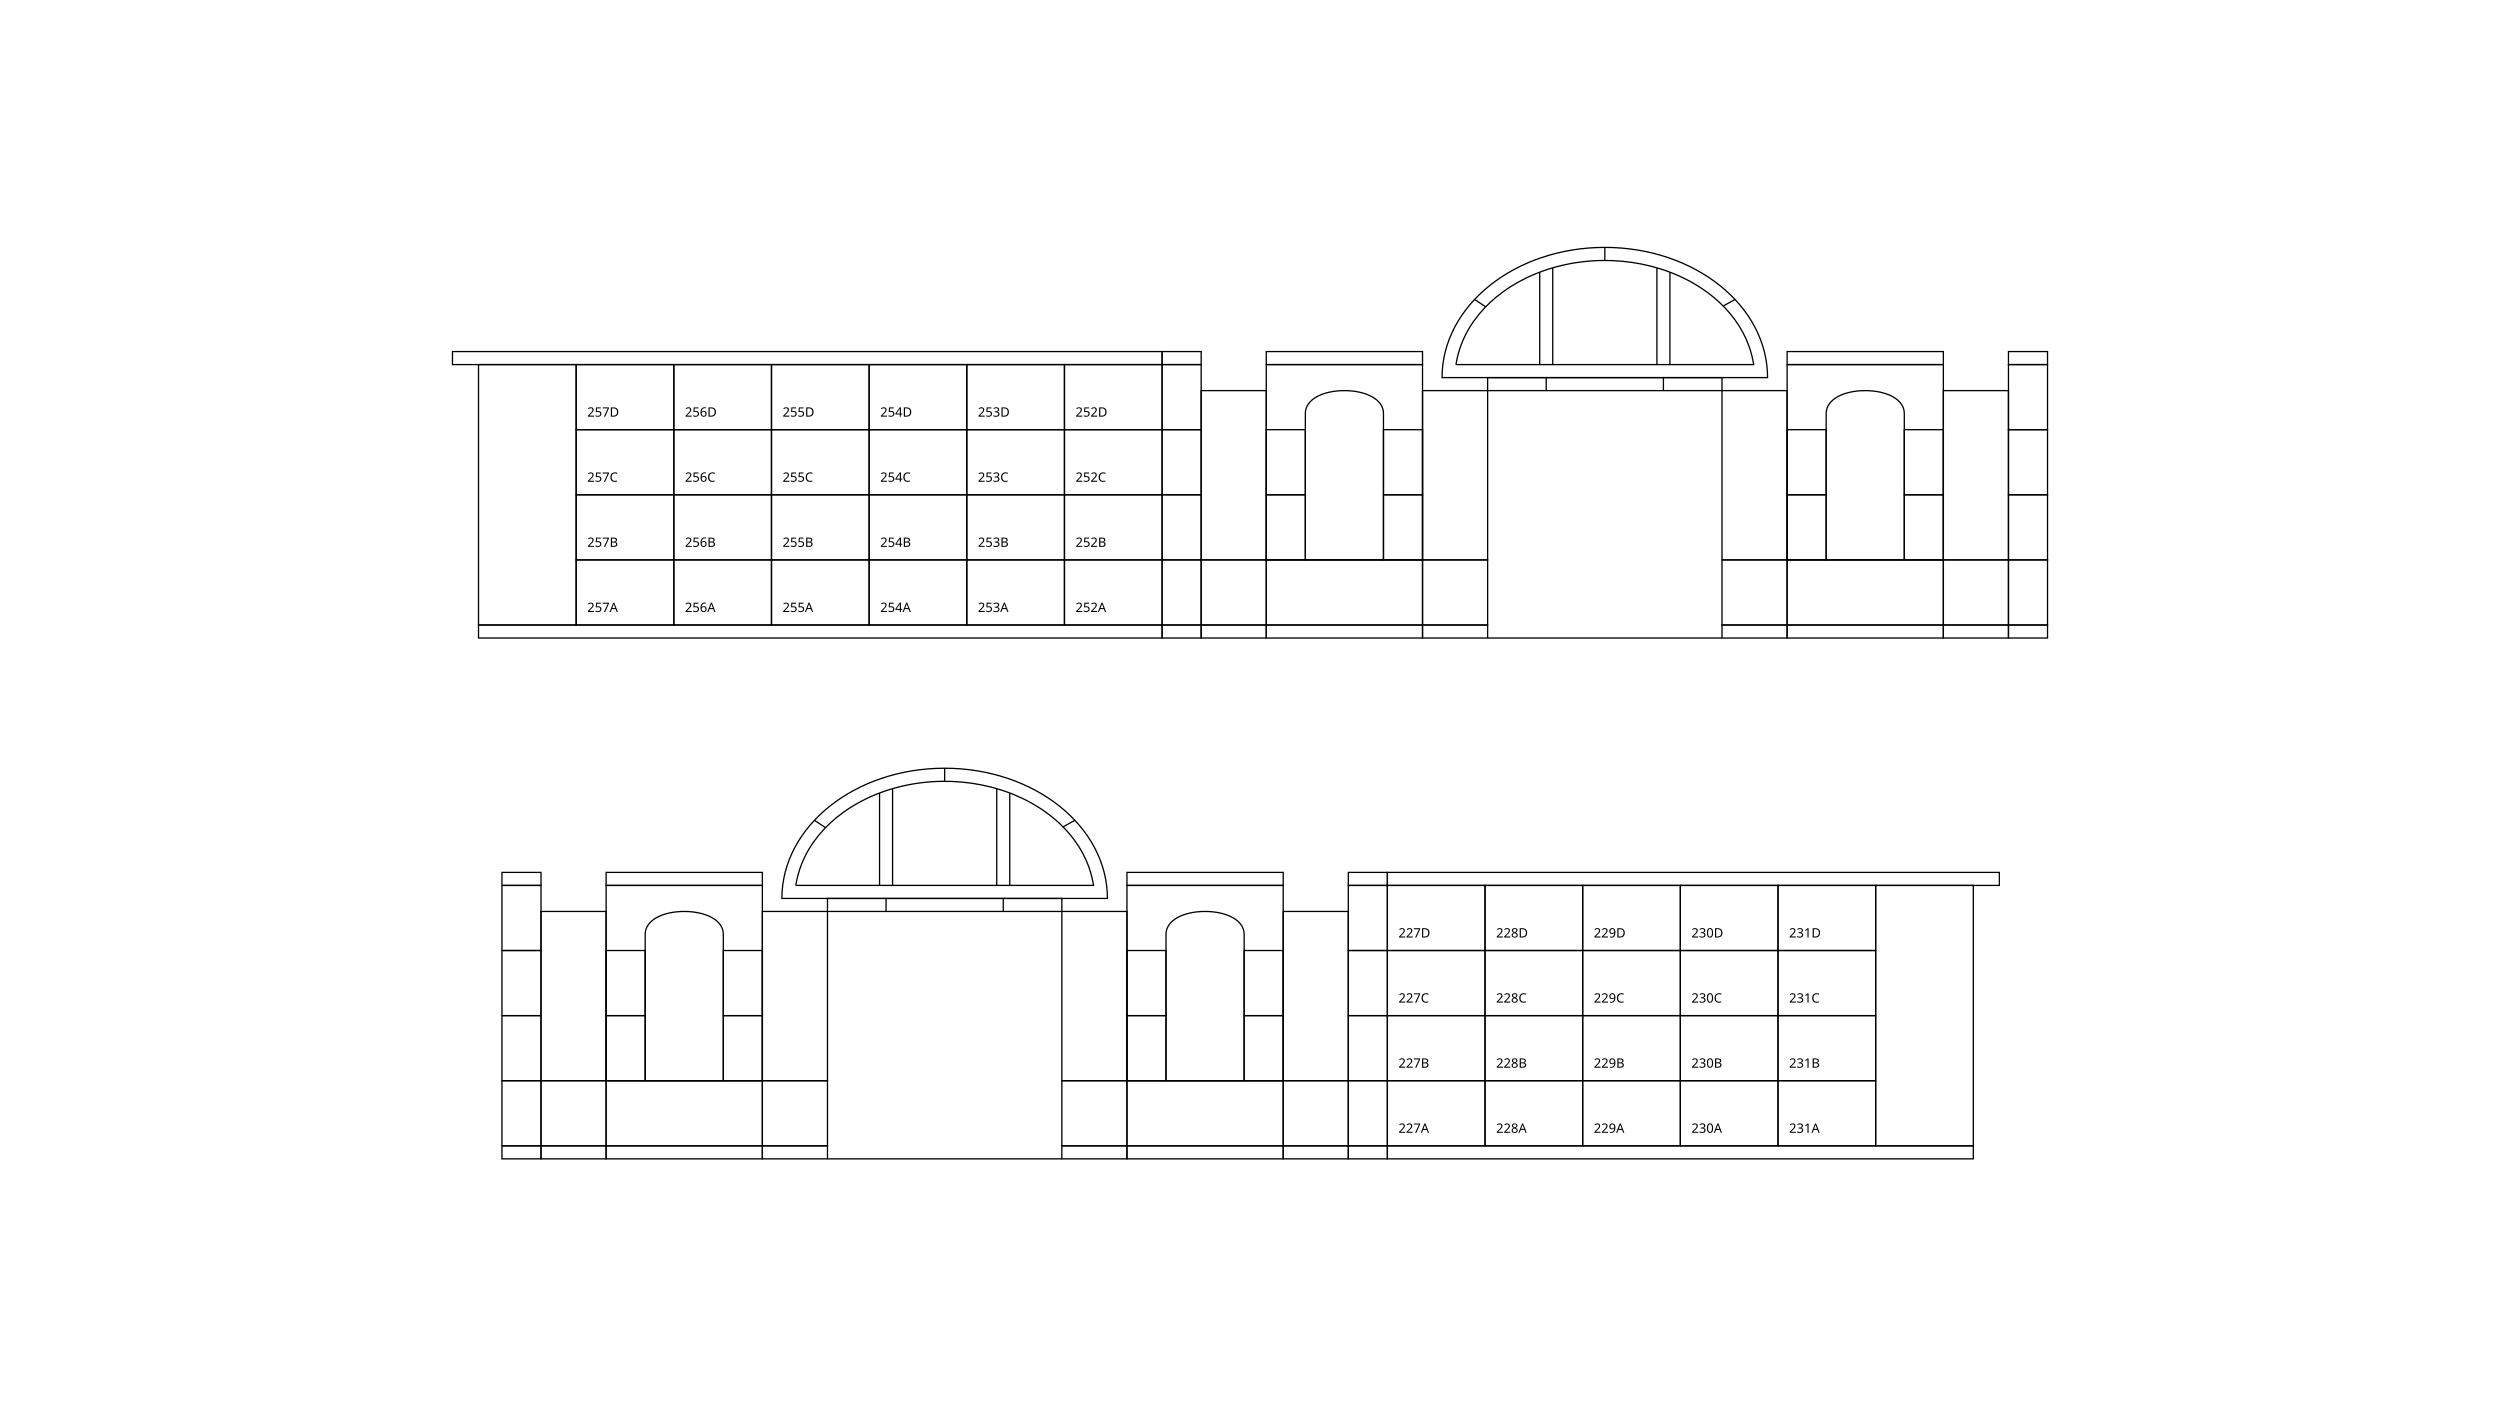
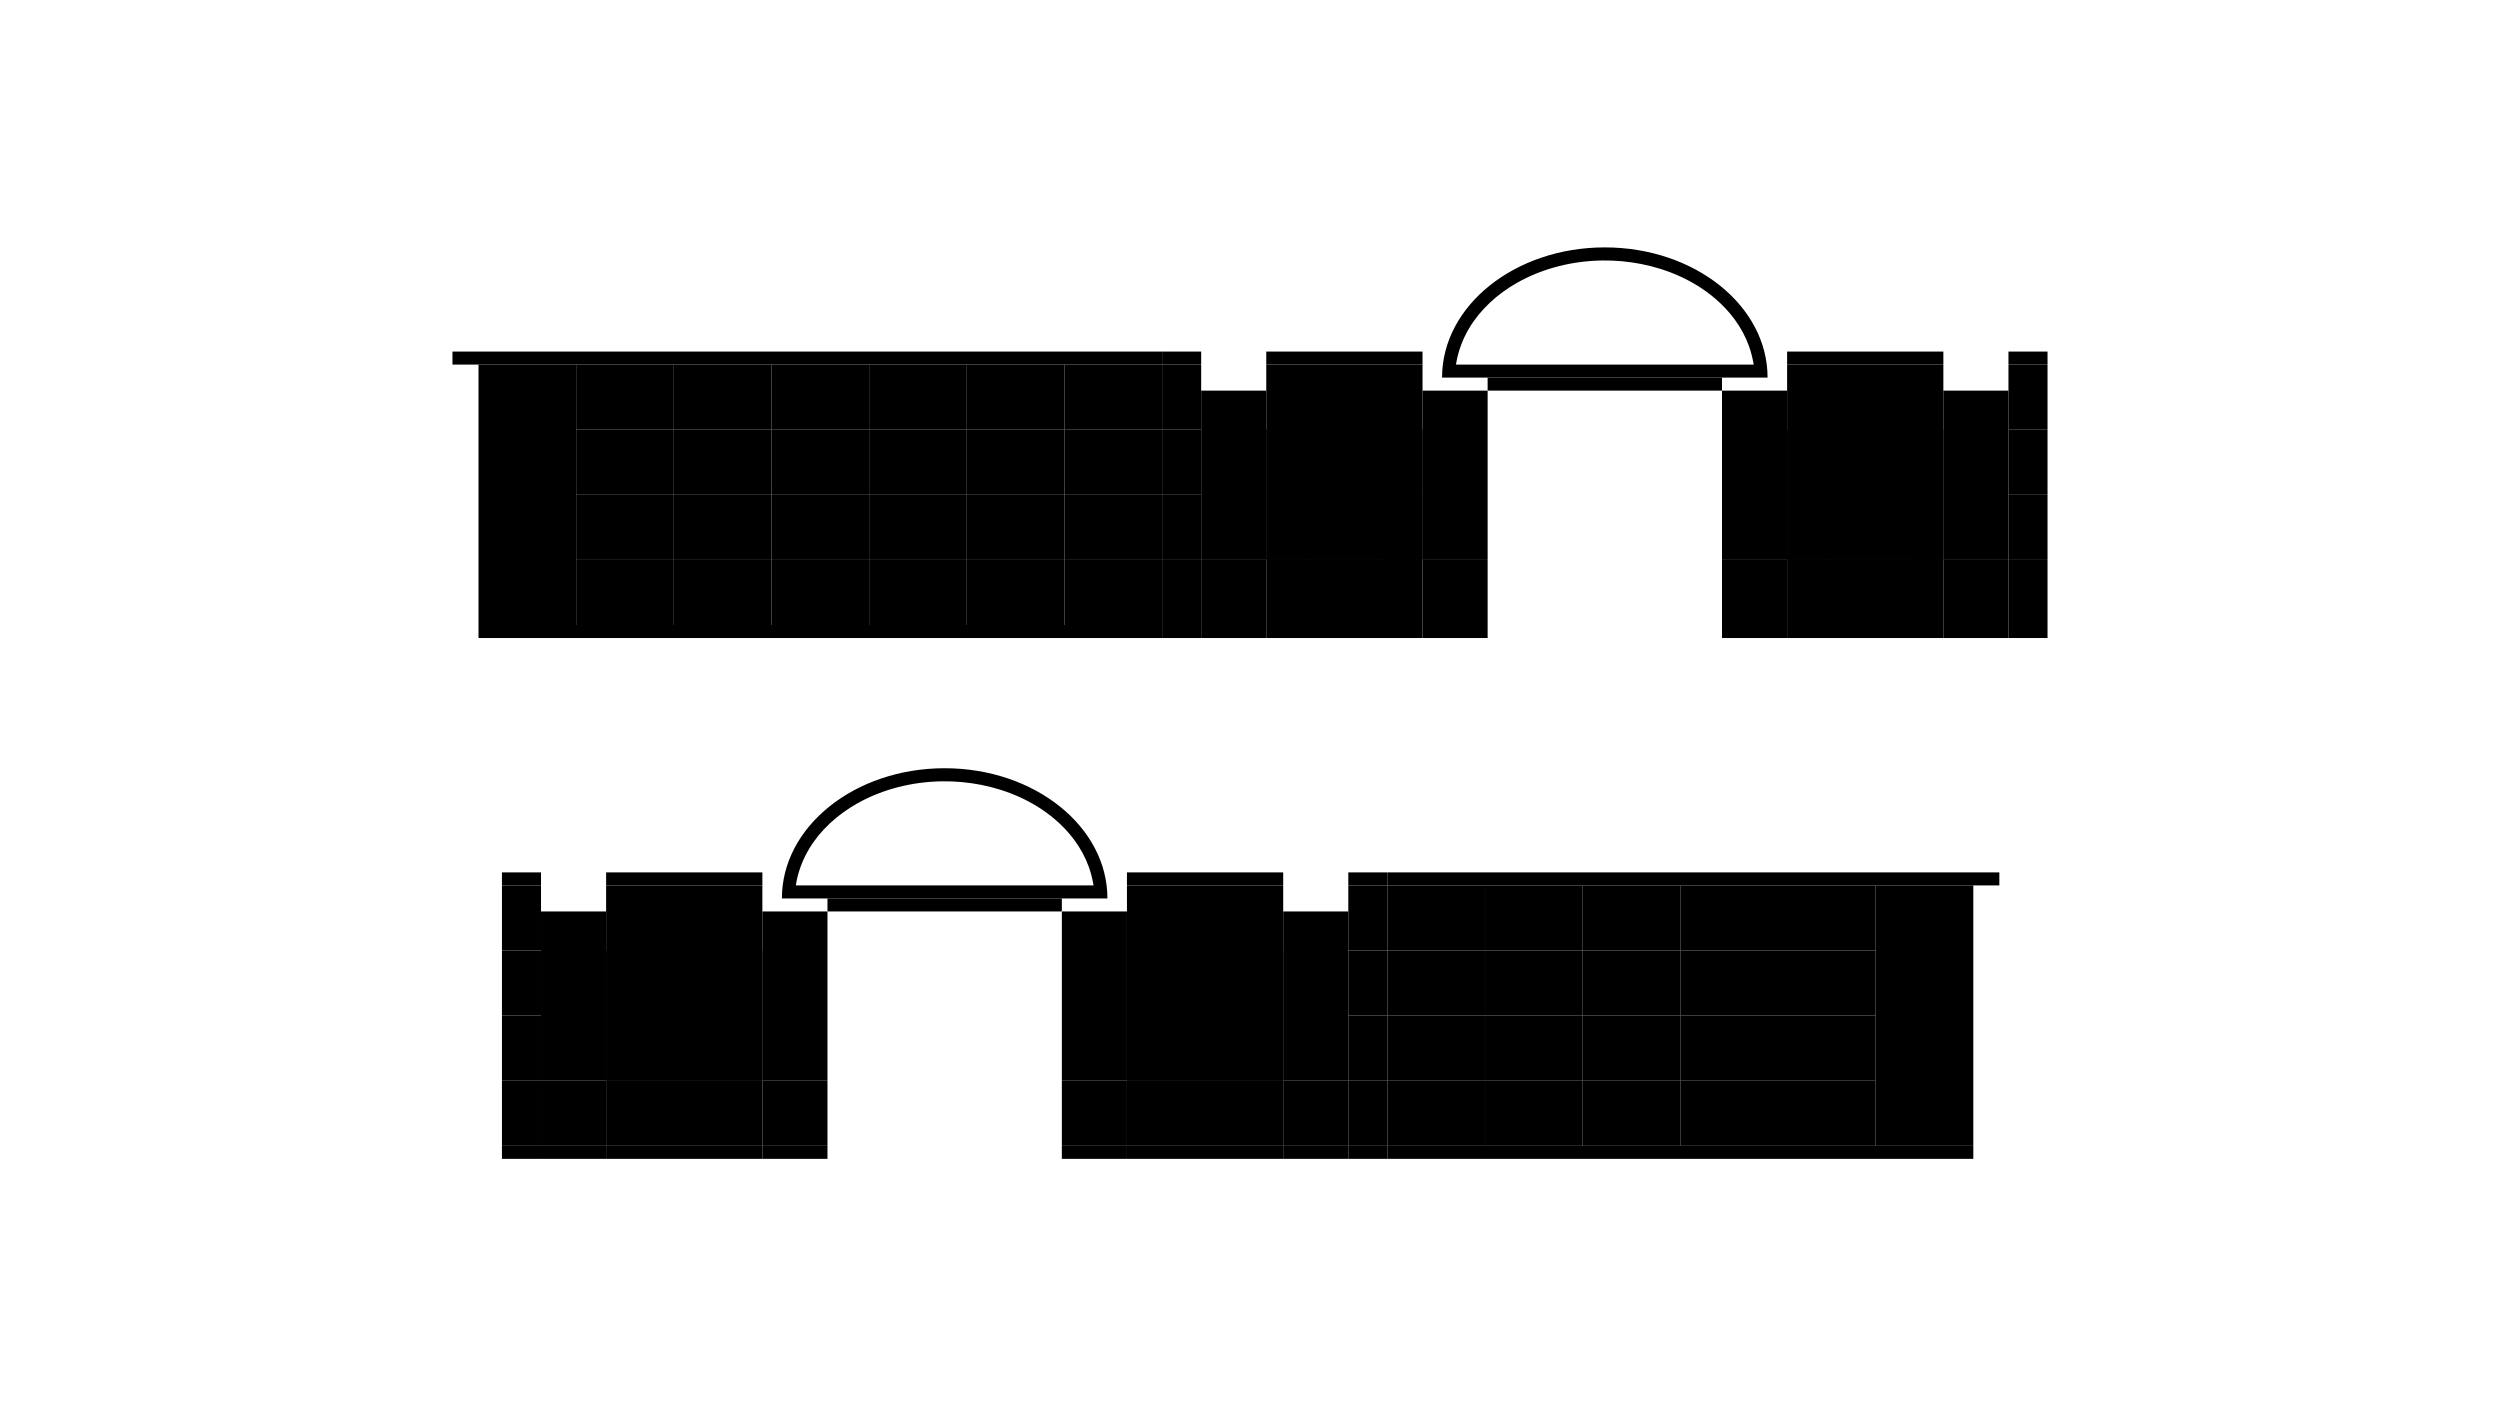
<svg xmlns="http://www.w3.org/2000/svg" height="1080" version="1.1" viewBox="0 0 1920 1080" width="1920">
  <style>
-     path {
+     .map path {
      fill: none;
      stroke-width: 1px;
      stroke: #000;
    }
-     text {
+     .map text {
      font-family: Monaco;
      font-size: 10px;
    }
  </style>
  <g>
    <path d="m367.5 480v-200h75v200z" />
    <path d="m385.5 680v-10h30v10z" />
    <path d="m385.5 730v-50h30v50z" />
    <path d="m385.5 780v-50h30v50z" />
    <path d="m385.5 830v-50h30v50z" />
    <path d="m385.5 880v-50h30v50z" />
    <path d="m385.5 890v-10h30v10z" />
    <path d="m415.5 830v-130h50v130z" />
    <path d="m415.5 880v-50h50v50z" />
    <path d="m415.5 890v-10h50v10z" />
    <path d="m465.5 680h120v150h-120z" />
    <path d="m465.5 680v-10h120v10z" />
    <path d="m465.5 730h30v50h-30z" />
    <path d="m465.5 780h30v50h-30z" />
    <path d="m465.5 830h120v50h-120z" />
    <path d="m465.5 880h120v10h-120z" />
    <path d="m525.5 700c-16.569 0-30 6.716-30 17.5v112.5h60v-112.5c0-10.784-13.431-17.5-30-17.5z" />
    <path d="m555.5 730h30v50h-30z" />
    <path d="m555.5 780h30v50h-30z" />
    <path d="m585.5 830v-130h50v130z" />
    <path d="m585.5 880v-50h50v50z" />
    <path d="m585.5 890v-10h50v10z" />
    <path d="m635.5 700v-10h180v10z" />
    <path d="m635.5 890h180" />
    <path d="m680.5 690v10" />
    <path d="m685.5 606v74m80-74v74m10-71v71m-100-71v71m-50-50 8.55 5.669m182.45-0.669 9-5m-100-30v-10m-1.814 10.045c-22.778 0.317-45.644 5.861-65.527 17.116-14.781 8.373-27.923 20.074-36.725 34.703-4.978 8.293-8.453 17.495-10.065 27.039-0.123 0.603-0.459 1.383 0.491 1.098h228.01c-0.885-4.905-2.01-9.781-3.753-14.459-5.169-14.297-14.648-26.789-26.218-36.543-16.012-13.536-35.81-22.166-56.293-26.221-9.842-1.939-19.885-2.851-29.915-2.731zm-123.19 89.955c0-55.228 55.964-100 125-100 69.036 0 125 44.772 125 100z" />
    <path d="m770.5 690v10" />
    <path d="m815.5 830v-130h50v130z" />
    <path d="m815.5 880v-50h50v50z" />
    <path d="m815.5 890v-10h50v10z" />
    <path d="m865.5 680h120v150h-120z" />
    <path d="m865.5 680v-10h120v10z" />
    <path d="m865.5 730h30v50h-30z" />
    <path d="m865.5 780h30v50h-30z" />
    <path d="m865.5 830h120v50h-120z" />
    <path d="m865.5 880h120v10h-120z" />
    <path d="m892.5 280h-545v-10h545z" />
    <path d="m892.5 280v-10h30v10z" />
    <path d="m892.5 330v-50h30v50z" />
    <path d="m892.5 380v-50h30v50z" />
    <path d="m892.5 430v-50h30v50z" />
    <path d="m892.5 480h-525v10h525z" />
    <path d="m892.5 480v-50h30v50z" />
    <path d="m892.5 490v-10h30v10z" />
    <path d="m922.5 430v-130h50v130z" />
    <path d="m922.5 480v-50h50v50z" />
    <path d="m922.5 490v-10h50v10z" />
    <path d="m925.5 700c-16.569 0-30 6.716-30 17.5v112.5h60v-112.5c0-10.784-13.431-17.5-30-17.5z" />
    <path d="m955.5 730h30v50h-30z" />
    <path d="m955.5 780h30v50h-30z" />
    <path d="m972.5 280h120v150h-120z" />
    <path d="m972.5 280v-10h120v10z" />
    <path d="m972.5 330h30v50h-30z" />
    <path d="m972.5 380h30v50h-30z" />
    <path d="m972.5 430h120v50h-120z" />
    <path d="m972.5 480h120v10h-120z" />
    <path d="m985.5 830v-130h50v130z" />
    <path d="m985.5 880v-50h50v50z" />
    <path d="m985.5 890v-10h50v10z" />
    <path d="m1032.5 300c-16.568 0-30 6.716-30 17.5v112.5h60v-112.5c0-10.784-13.432-17.5-30-17.5z" />
    <path d="m1035.5 680v-10h30v10z" />
    <path d="m1035.5 730v-50h30v50z" />
    <path d="m1035.5 780v-50h30v50z" />
    <path d="m1035.5 830v-50h30v50z" />
    <path d="m1035.5 880v-50h30v50z" />
    <path d="m1035.5 890v-10h30v10z" />
    <path d="m1062.5 330h30v50h-30z" />
    <path d="m1062.5 380h30v50h-30z" />
    <path d="m1065.5 680h470v-10h-470z" />
    <path d="m1065.5 880h450v10h-450z" />
    <path d="m1092.5 430v-130h50v130z" />
    <path d="m1092.5 480v-50h50v50z" />
    <path d="m1092.5 490v-10h50v10z" />
    <path d="m1142.5 300v-10h180v10z" />
    <path d="m1142.5 490h180" />
    <path d="m1187.5 290v10" />
    <path d="m1192.5 206v74m80-74v74m10-71v71m-100-71v71m-50-50 8.55 5.669m182.45-0.669 9-5m-100-30v-10m-1.814 10.045c-22.778 0.317-45.644 5.861-65.527 17.116-14.781 8.373-27.923 20.074-36.725 34.703-4.978 8.293-8.453 17.495-10.065 27.039-0.123 0.603-0.459 1.383 0.491 1.098h228c-0.885-4.905-2.01-9.781-3.753-14.459-5.169-14.297-14.648-26.789-26.218-36.543-16.012-13.536-35.81-22.166-56.293-26.221-9.842-1.939-19.885-2.851-29.915-2.731zm-123.19 89.955c0-55.228 55.964-100 125-100s125 44.772 125 100z" />
    <path d="m1277.5 290v10" />
    <path d="m1322.5 430v-130h50v130z" />
    <path d="m1322.5 480v-50h50v50z" />
    <path d="m1322.5 490v-10h50v10z" />
    <path d="m1372.5 280h120v150h-120z" />
    <path d="m1372.5 280v-10h120v10z" />
    <path d="m1372.5 330h30v50h-30z" />
    <path d="m1372.5 380h30v50h-30z" />
    <path d="m1372.5 430h120v50h-120z" />
    <path d="m1372.5 480h120v10h-120z" />
    <path d="m1432.5 300c-16.568 0-30 6.716-30 17.5v112.5h60v-112.5c0-10.784-13.432-17.5-30-17.5z" />
    <path d="m1462.5 330h30v50h-30z" />
    <path d="m1462.5 380h30v50h-30z" />
    <path d="m1492.5 430v-130h50v130z" />
    <path d="m1492.5 480v-50h50v50z" />
    <path d="m1492.5 490v-10h50v10z" />
    <path d="m1515.5 880v-200h-75v200z" />
    <path d="m1542.5 280v-10h30v10z" />
    <path d="m1542.5 330v-50h30v50z" />
    <path d="m1542.5 380v-50h30v50z" />
    <path d="m1542.5 430v-50h30v50z" />
    <path d="m1542.5 480v-50h30v50z" />
    <path d="m1542.5 490v-10h30v10z" />
  </g>
  <g>
    <path d="m1065.5 880v-50h75v50z" />
    <text x="1074" y="870">227A</text>
    <path d="m1140.5 880v-50h75v50z" />
    <text x="1149" y="870">228A</text>
    <path d="m1215.5 880v-50h75v50z" />
    <text x="1224" y="870">229A</text>
    <path d="m1290.5 880v-50h75v50z" />
    <text x="1299" y="870">230A</text>
    <path d="m1365.5 880v-50h75v50z" />
    <text x="1374" y="870">231A</text>
    <path d="m1065.5 830v-50h75v50z" />
    <text x="1074" y="820">227B</text>
    <path d="m1140.5 830v-50h75v50z" />
    <text x="1149" y="820">228B</text>
    <path d="m1215.5 830v-50h75v50z" />
    <text x="1224" y="820">229B</text>
    <path d="m1290.5 830v-50h75v50z" />
    <text x="1299" y="820">230B</text>
    <path d="m1365.5 830v-50h75v50z" />
    <text x="1374" y="820">231B</text>
    <path d="m1065.5 780v-50h75v50z" />
    <text x="1074" y="770">227C</text>
    <path d="m1140.5 780v-50h75v50z" />
    <text x="1149" y="770">228C</text>
    <path d="m1215.5 780v-50h75v50z" />
    <text x="1224" y="770">229C</text>
    <path d="m1290.5 780v-50h75v50z" />
    <text x="1299" y="770">230C</text>
    <path d="m1365.5 780v-50h75v50z" />
    <text x="1374" y="770">231C</text>
    <path d="m1065.5 730v-50h75v50z" />
    <text x="1074" y="720">227D</text>
    <path d="m1140.5 730v-50h75v50z" />
    <text x="1149" y="720">228D</text>
    <path d="m1215.5 730v-50h75v50z" />
    <text x="1224" y="720">229D</text>
    <path d="m1290.5 730v-50h75v50z" />
    <text x="1299" y="720">230D</text>
    <path d="m1365.5 730v-50h75v50z" />
    <text x="1374" y="720">231D</text>
    <path d="m817.5 480v-50h75v50z" />
    <text x="826" y="470">252A</text>
    <path d="m742.5 480v-50h75v50z" />
    <text x="751" y="470">253A</text>
    <path d="m667.5 480v-50h75v50z" />
    <text x="676" y="470">254A</text>
    <path d="m592.5 480v-50h75v50z" />
    <text x="601" y="470">255A</text>
    <path d="m517.5 480v-50h75v50z" />
    <text x="526" y="470">256A</text>
    <path d="m442.5 480v-50h75v50z" />
    <text x="451" y="470">257A</text>
    <path d="m817.5 430v-50h75v50z" />
    <text x="826" y="420">252B</text>
    <path d="m742.5 430v-50h75v50z" />
    <text x="751" y="420">253B</text>
    <path d="m667.5 430v-50h75v50z" />
    <text x="676" y="420">254B</text>
    <path d="m592.5 430v-50h75v50z" />
    <text x="601" y="420">255B</text>
    <path d="m517.5 430v-50h75v50z" />
    <text x="526" y="420">256B</text>
    <path d="m442.5 430v-50h75v50z" />
    <text x="451" y="420">257B</text>
    <path d="m817.5 380v-50h75v50z" />
    <text x="826" y="370">252C</text>
    <path d="m742.5 380v-50h75v50z" />
    <text x="751" y="370">253C</text>
    <path d="m667.5 380v-50h75v50z" />
    <text x="676" y="370">254C</text>
    <path d="m592.5 380v-50h75v50z" />
    <text x="601" y="370">255C</text>
    <path d="m517.5 380v-50h75v50z" />
    <text x="526" y="370">256C</text>
    <path d="m442.5 380v-50h75v50z" />
    <text x="451" y="370">257C</text>
    <path d="m817.5 330v-50h75v50z" />
    <text x="826" y="320">252D</text>
    <path d="m742.5 330v-50h75v50z" />
    <text x="751" y="320">253D</text>
    <path d="m667.5 330v-50h75v50z" />
    <text x="676" y="320">254D</text>
    <path d="m592.5 330v-50h75v50z" />
    <text x="601" y="320">255D</text>
    <path d="m517.5 330v-50h75v50z" />
    <text x="526" y="320">256D</text>
    <path d="m442.5 330v-50h75v50z" />
    <text x="451" y="320">257D</text>
  </g>
</svg>
